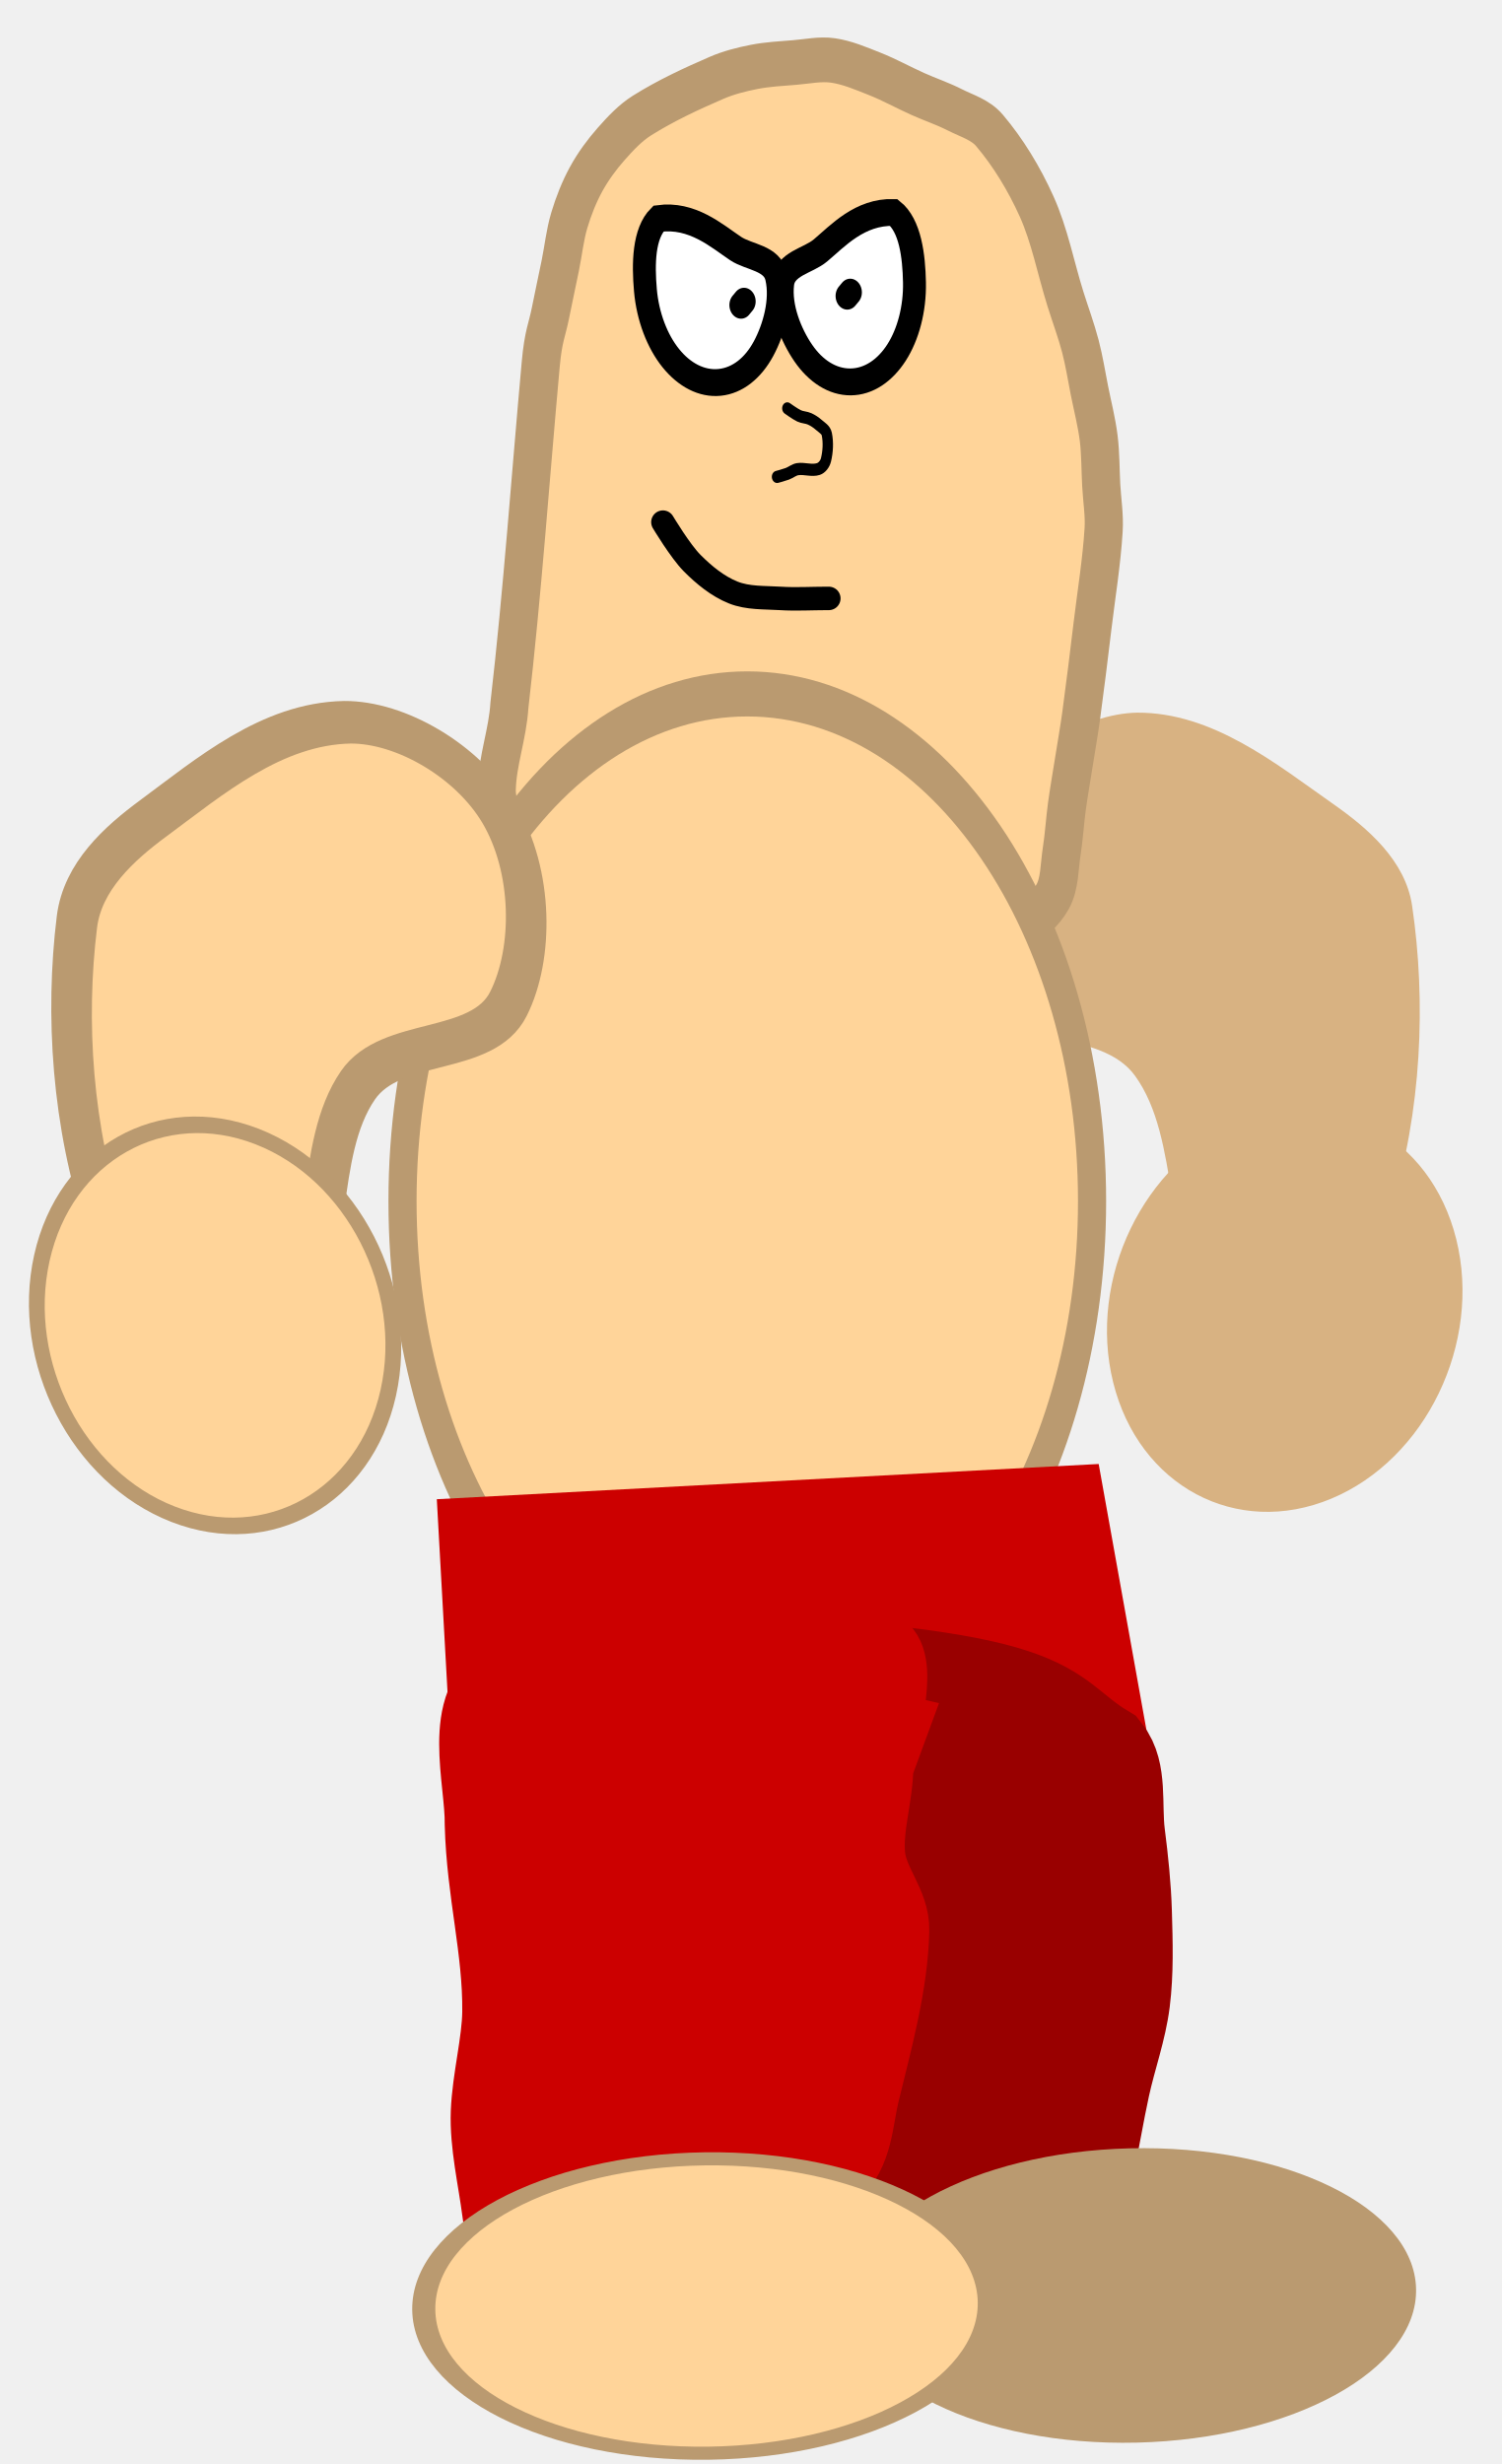
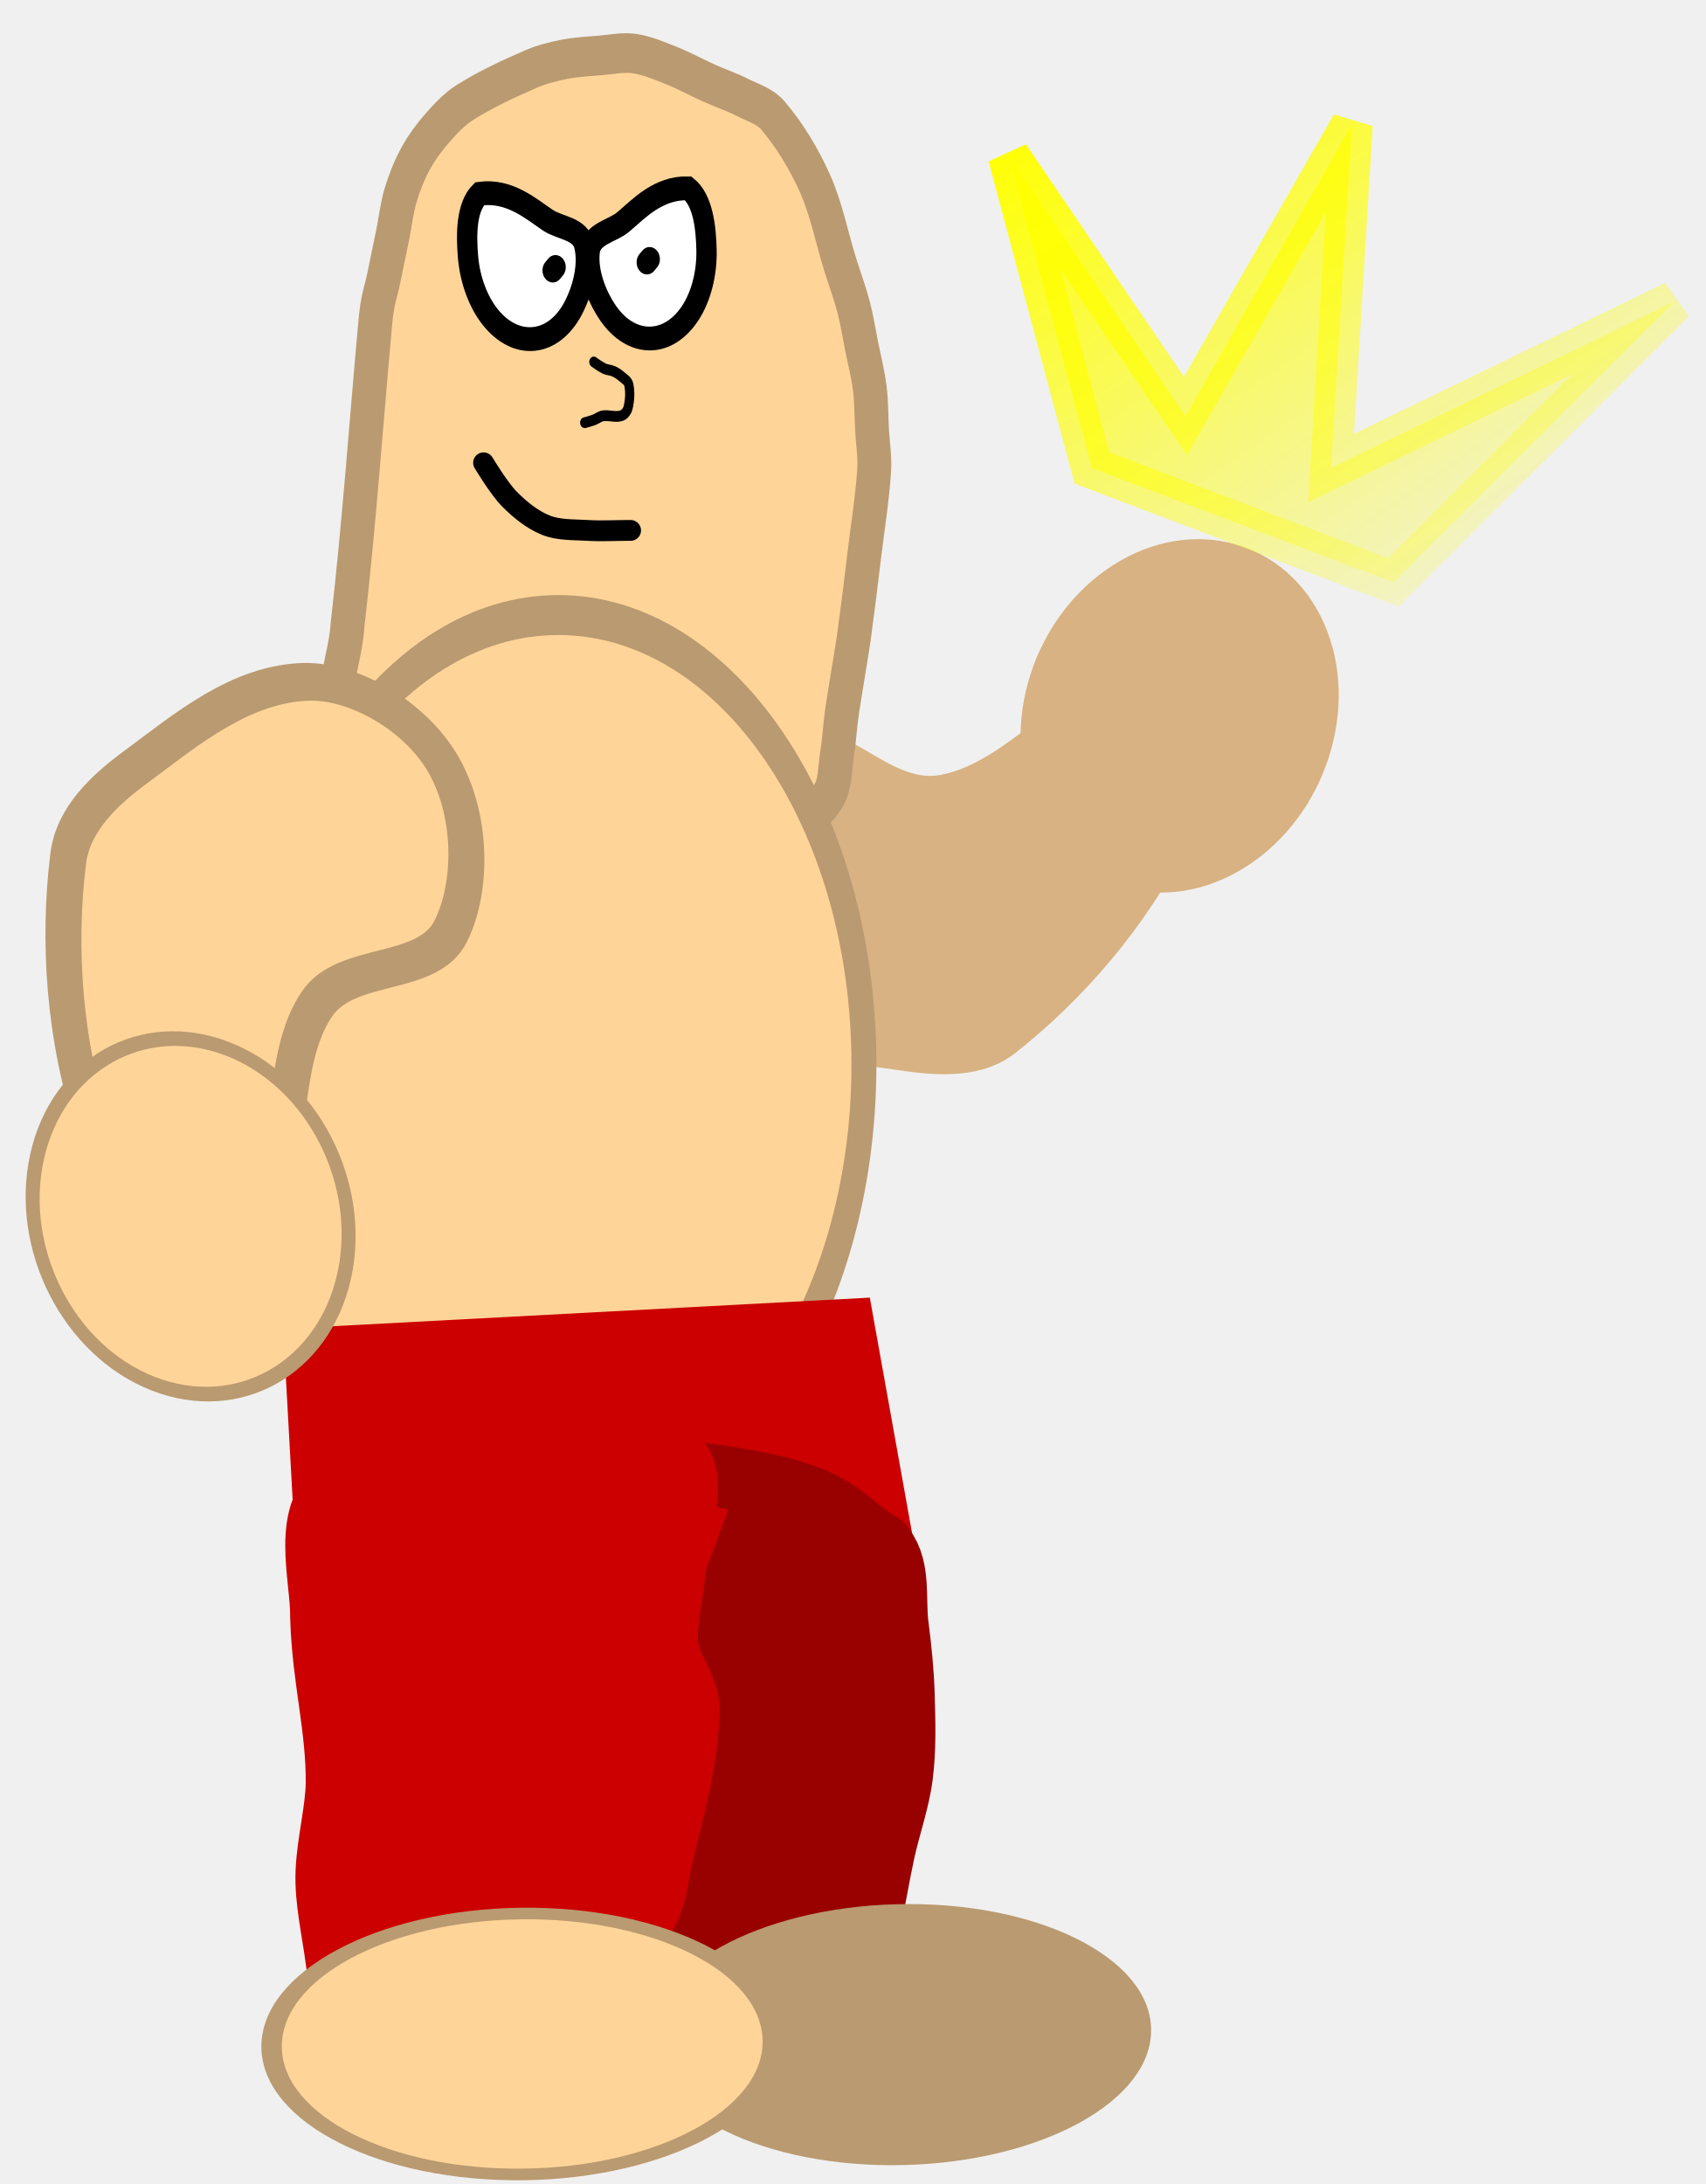
- <svg xmlns="http://www.w3.org/2000/svg" version="1.1" width="64" height="105" viewBox="1 0 64 105">
+ <svg xmlns="http://www.w3.org/2000/svg" version="1.1" width="82" height="105" viewBox="1 0 82 105">
+   <defs>
+     <linearGradient id="grad_1" y2="1">
+       <stop offset="0" stop-color="#FFFF00" stop-opacity="1" />
+       <stop offset="1" stop-color="#FFFF00" stop-opacity="0" />
+     </linearGradient>
+     <linearGradient id="grad_2" y2="1">
+       <stop offset="0" stop-color="#FFFF00" stop-opacity="1" />
+       <stop offset="1" stop-color="#FFFF00" stop-opacity="0" />
+     </linearGradient>
+   </defs>
  <g id="ID0.6675016703084111">
-     <path id="ID0.4567060568369925" fill="#D8B282" stroke="none" stroke-linecap="round" d="M 260.150 249.500 C 262.944 248.849 266.753 249.724 268.800 251.900 C 270.683 253.905 271.282 257.411 270.300 259.900 C 268.862 263.409 265.288 265.731 262.336 267.923 C 260.554 269.246 258.359 270.609 256.150 270.400 C 251.505 269.959 246.514 268.504 242.500 265.900 C 241 264.927 241.140 262.460 240.900 260.650 C 240.713 259.241 240.176 256.935 241.500 256.400 C 245.157 254.928 249.846 257.051 253.650 255.650 C 256.516 254.594 257.248 250.171 260.150 249.500 Z " transform="matrix(-0.2081039, -0.8403232, 0.8359228, -0.348564, -111.55, 348.1)" />
-     <path id="ID0.9261129754595459" fill="#D8B282" stroke="none" d="M 180.500 132 C 187.259 132 193.384 134.521 197.820 138.594 C 202.255 142.667 205 148.292 205 154.500 C 205 160.708 202.255 166.333 197.820 170.406 C 193.384 174.479 187.259 177 180.500 177 C 173.741 177 167.616 174.479 163.180 170.406 C 158.745 166.333 156 160.708 156 154.500 C 156 148.292 158.745 142.667 163.180 138.594 C 167.616 134.521 173.741 132 180.500 132 Z " transform="matrix(-0.08088844, -0.3266274, 0.324917, -0.1354842, 20.15, 135.75)" />
+     <path id="ID0.4567060568369925" fill="#D8B282" stroke="none" stroke-linecap="round" d="M 260.150 249.500 C 262.944 248.849 266.753 249.724 268.800 251.900 C 270.683 253.905 271.282 257.411 270.300 259.900 C 268.862 263.409 265.288 265.731 262.336 267.923 C 260.554 269.246 258.359 270.609 256.150 270.400 C 251.505 269.959 246.514 268.504 242.500 265.900 C 241 264.927 241.140 262.460 240.900 260.650 C 240.713 259.241 240.176 256.935 241.500 256.400 C 245.157 254.928 249.846 257.051 253.650 255.650 C 256.516 254.594 257.248 250.171 260.150 249.500 Z " transform="matrix(-0.7291884, 0.4666204, 0.3667857, 0.8280894, 137.4, -292.8)" />
+     <path id="ID0.9261129754595459" fill="#D8B282" stroke="none" d="M 180.500 132 C 187.259 132 193.384 134.521 197.820 138.594 C 202.255 142.667 205 148.292 205 154.500 C 205 160.708 202.255 166.333 197.820 170.406 C 193.384 174.479 187.259 177 180.500 177 C 173.741 177 167.616 174.479 163.180 170.406 C 158.745 166.333 156 160.708 156 154.500 C 156 148.292 158.745 142.667 163.180 138.594 C 167.616 134.521 173.741 132 180.500 132 Z " transform="matrix(-0.2834301, 0.1813719, 0.1425669, 0.3218722, 86.85, -48.05)" />
  </g>
-   <path id="ID0.7092307796701789" fill="#FFD499" stroke="#BA9A70" stroke-width="2" stroke-linecap="round" d="M 228.900 265.900 C 229.899 260.897 230.643 255.771 231.500 250.750 C 231.714 249.494 231.927 249.247 232.150 248.500 C 232.360 247.799 232.587 247.100 232.800 246.400 C 233.003 245.735 233.130 245.041 233.400 244.400 C 233.666 243.768 233.997 243.155 234.400 242.600 C 234.802 242.047 235.285 241.549 235.800 241.100 C 236.323 240.645 236.874 240.197 237.500 239.900 C 238.786 239.291 240.144 238.829 241.500 238.400 C 242.147 238.195 242.826 238.081 243.500 238 C 244.212 237.914 244.933 237.917 245.650 237.900 C 246.316 237.884 246.993 237.789 247.650 237.900 C 248.392 238.025 249.099 238.326 249.800 238.600 C 250.550 238.893 251.263 239.277 252 239.600 C 252.629 239.876 253.284 240.096 253.900 240.400 C 254.502 240.697 255.204 240.898 255.650 241.400 C 256.571 242.436 257.327 243.639 257.900 244.900 C 258.504 246.228 258.732 247.702 259.150 249.100 C 259.364 249.817 259.625 250.523 259.800 251.250 C 259.958 251.907 260.038 252.583 260.150 253.250 C 260.271 253.965 260.440 254.677 260.500 255.400 C 260.557 256.097 260.500 256.801 260.500 257.500 C 260.500 258.166 260.590 258.840 260.500 259.500 C 260.306 260.930 259.941 262.336 259.650 263.750 C 259.375 265.084 259.099 266.421 258.800 267.750 C 258.649 268.420 258.466 269.084 258.300 269.750 C 258.134 270.416 257.951 271.080 257.800 271.750 C 257.651 272.413 257.565 273.091 257.400 273.750 C 257.231 274.425 257.213 275.191 256.800 275.750 C 256.366 276.337 255.693 276.772 255 277 C 254.367 277.208 253.666 276.984 253 277 C 252.300 277.017 251.597 277.167 250.900 277.100 C 248.141 276.833 245.396 276.376 242.650 276 C 241.267 275.810 239.871 275.663 238.500 275.400 C 237.088 275.129 235.671 274.834 234.300 274.400 C 233.661 274.198 233.108 273.781 232.500 273.500 C 231.809 273.181 231.075 272.951 230.400 272.600 C 229.789 272.283 229.080 272.037 228.650 271.500 C 228.232 270.978 227.939 270.265 228 269.600 C 228.119 268.324 228.724 267.193 228.900 265.900 Z " transform="matrix(0.8116936, -0.04364847, 0.05119445, 0.9520198, -176.7, -213.1)" />
-   <path id="ID0.643749819137156" fill="#FFFFFF" stroke="#000000" stroke-width="2" d="M 230.685 145.911 C 233.663 145.817 235.620 147.635 237.150 148.700 C 238.271 149.485 240.270 149.634 240.500 151.125 C 240.796 152.949 239.856 155.003 238.815 156.339 C 237.774 157.674 236.336 158.500 234.750 158.500 C 233.164 158.500 231.726 157.674 230.685 156.339 C 229.644 155.003 229 153.107 229 151.125 C 229 149.143 229.272 146.901 230.685 145.911 Z " transform="matrix(0.4859156, -0.04898993, 0.05015887, 0.5703137, -90.35, -62.6)" />
-   <path id="ID0.9261129754595459" fill="#FFD499" stroke="#BA9A70" stroke-width="2" d="M 180.500 132 C 187.259 132 193.384 134.521 197.820 138.594 C 202.255 142.667 205 148.292 205 154.500 C 205 160.708 202.255 166.333 197.820 170.406 C 193.384 174.479 187.259 177 180.500 177 C 173.741 177 167.616 174.479 163.180 170.406 C 158.745 166.333 156 160.708 156 154.500 C 156 148.292 158.745 142.667 163.180 138.594 C 167.616 134.521 173.741 132 180.500 132 Z " transform="matrix(0.5996988, 0, 0, 0.9607578, -75.4, -97.25)" />
-   <g id="ID0.6675016703084111">
-     <path id="ID0.4567060568369925" fill="#FFD499" stroke="#BA9A70" stroke-width="2" stroke-linecap="round" d="M 260.150 249.500 C 262.944 248.849 266.753 249.724 268.800 251.900 C 270.683 253.905 271.282 257.411 270.300 259.900 C 268.862 263.409 265.288 265.731 262.336 267.923 C 260.554 269.246 258.359 270.609 256.150 270.400 C 251.505 269.959 246.514 268.504 242.500 265.900 C 241 264.927 241.140 262.460 240.900 260.650 C 240.713 259.241 240.176 256.935 241.500 256.400 C 245.157 254.928 249.846 257.051 253.650 255.650 C 256.516 254.594 257.248 250.171 260.150 249.500 Z " transform="matrix(0.1881091, -0.8450238, -0.843957, -0.3286341, 184.3, 344.6)" />
-     <path id="ID0.9261129754595459" fill="#FFD499" stroke="#BA9A70" stroke-width="2" d="M 180.500 132 C 187.259 132 193.384 134.521 197.820 138.594 C 202.255 142.667 205 148.292 205 154.500 C 205 160.708 202.255 166.333 197.820 170.406 C 193.384 174.479 187.259 177 180.500 177 C 173.741 177 167.616 174.479 163.180 170.406 C 158.745 166.333 156 160.708 156 154.500 C 156 148.292 158.745 142.667 163.180 138.594 C 167.616 134.521 173.741 132 180.500 132 Z " transform="matrix(0.07311661, -0.3284545, -0.3280398, -0.1277376, 47.65, 135.5)" />
-   </g>
-   <path id="ID0.643749819137156" fill="#FFFFFF" stroke="#000000" stroke-width="2" d="M 230.685 145.911 C 233.663 145.817 235.620 147.635 237.150 148.700 C 238.271 149.485 240.270 149.634 240.500 151.125 C 240.796 152.949 239.856 155.003 238.815 156.339 C 237.774 157.674 236.336 158.500 234.750 158.500 C 233.164 158.500 231.726 157.674 230.685 156.339 C 229.644 155.003 229 153.107 229 151.125 C 229 149.143 229.272 146.901 230.685 145.911 Z " transform="matrix(-0.4883671, 0.00340169, 0.01129026, 0.5724038, 150.1, -75.25)" />
-   <path id="ID0.7692075585946441" fill="none" stroke="#000000" stroke-width="2" stroke-linecap="round" d="M 233.750 150.250 L 234.050 150.550 " transform="matrix(-0.4883671, 0.00340169, 0.01129026, 0.5724038, 149.7, -74.35)" />
-   <path id="ID0.731148752849549" fill="none" stroke="#000000" stroke-width="2" stroke-linecap="round" d="M 242.500 150 L 242.800 150.300 " transform="matrix(-0.4883671, 0.00340169, 0.01129026, 0.5724038, 149.45, -73.85)" />
-   <path id="ID0.6631880309432745" fill="none" stroke="#000000" stroke-width="2" stroke-linecap="round" d="M 284.750 132 C 284.750 132 283.293 132.924 282.500 133.250 C 281.865 133.511 281.137 133.495 280.500 133.750 C 279.877 133.999 279.282 134.341 278.750 134.750 C 278.190 135.181 277.400 135.560 277.250 136.250 C 276.949 137.635 277.087 139.144 277.500 140.500 C 277.706 141.176 278.318 141.814 279 142 C 280.285 142.350 281.678 141.835 283 142 C 283.706 142.088 284.321 142.538 285 142.750 C 285.655 142.955 287 143.250 287 143.250 " transform="matrix(-0.2211474, 0.001540388, 0.005112572, 0.2592017, 96.85, -17.25)" />
-   <path id="ID0.8365832129493356" fill="none" stroke="#666666" stroke-width="2" stroke-linecap="round" d="M 177.350 190 " transform="matrix(1, 0, 0, 1, -464.5, -72)" />
-   <path id="ID0.7733259475789964" fill="#CC0000" stroke="#CC0000" stroke-width="5" stroke-linecap="round" d="M 236.500 160 L 236 151 L 259.500 149.750 L 261.250 159.500 L 236.750 160 Z " transform="matrix(1, 0, 0, 1, -213.75, -84.75)" />
+   <path id="ID0.7092307796701789" fill="#FFD499" stroke="#BA9A70" stroke-width="2" stroke-linecap="round" d="M 228.900 265.900 C 229.899 260.897 230.643 255.771 231.500 250.750 C 231.714 249.494 231.927 249.247 232.150 248.500 C 232.360 247.799 232.587 247.100 232.800 246.400 C 233.003 245.735 233.130 245.041 233.400 244.400 C 233.666 243.768 233.997 243.155 234.400 242.600 C 234.802 242.047 235.285 241.549 235.800 241.100 C 236.323 240.645 236.874 240.197 237.500 239.900 C 238.786 239.291 240.144 238.829 241.500 238.400 C 242.147 238.195 242.826 238.081 243.500 238 C 244.212 237.914 244.933 237.917 245.650 237.900 C 246.316 237.884 246.993 237.789 247.650 237.900 C 248.392 238.025 249.099 238.326 249.800 238.600 C 250.550 238.893 251.263 239.277 252 239.600 C 252.629 239.876 253.284 240.096 253.900 240.400 C 254.502 240.697 255.204 240.898 255.650 241.400 C 256.571 242.436 257.327 243.639 257.900 244.900 C 258.504 246.228 258.732 247.702 259.150 249.100 C 259.364 249.817 259.625 250.523 259.800 251.250 C 259.958 251.907 260.038 252.583 260.150 253.250 C 260.271 253.965 260.440 254.677 260.500 255.400 C 260.557 256.097 260.500 256.801 260.500 257.500 C 260.500 258.166 260.590 258.840 260.500 259.500 C 260.306 260.930 259.941 262.336 259.650 263.750 C 259.375 265.084 259.099 266.421 258.800 267.750 C 258.649 268.420 258.466 269.084 258.300 269.750 C 258.134 270.416 257.951 271.080 257.800 271.750 C 257.651 272.413 257.565 273.091 257.400 273.750 C 257.231 274.425 257.213 275.191 256.800 275.750 C 256.366 276.337 255.693 276.772 255 277 C 254.367 277.208 253.666 276.984 253 277 C 252.300 277.017 251.597 277.167 250.900 277.100 C 248.141 276.833 245.396 276.376 242.650 276 C 241.267 275.810 239.871 275.663 238.500 275.400 C 237.088 275.129 235.671 274.834 234.300 274.400 C 233.661 274.198 233.108 273.781 232.500 273.500 C 231.809 273.181 231.075 272.951 230.400 272.600 C 229.789 272.283 229.080 272.037 228.650 271.500 C 228.232 270.978 227.939 270.265 228 269.600 C 228.119 268.324 228.724 267.193 228.900 265.900 Z " transform="matrix(0.8116936, -0.04364847, 0.05119445, 0.9520198, -181.7, -213.1)" />
+   <path id="ID0.643749819137156" fill="#FFFFFF" stroke="#000000" stroke-width="2" d="M 230.685 145.911 C 233.663 145.817 235.620 147.635 237.150 148.700 C 238.271 149.485 240.270 149.634 240.500 151.125 C 240.796 152.949 239.856 155.003 238.815 156.339 C 237.774 157.674 236.336 158.500 234.750 158.500 C 233.164 158.500 231.726 157.674 230.685 156.339 C 229.644 155.003 229 153.107 229 151.125 C 229 149.143 229.272 146.901 230.685 145.911 Z " transform="matrix(0.4859156, -0.04898993, 0.05015887, 0.5703137, -95.35, -62.6)" />
+   <path id="ID0.9261129754595459" fill="#FFD499" stroke="#BA9A70" stroke-width="2" d="M 180.500 132 C 187.259 132 193.384 134.521 197.820 138.594 C 202.255 142.667 205 148.292 205 154.500 C 205 160.708 202.255 166.333 197.820 170.406 C 193.384 174.479 187.259 177 180.500 177 C 173.741 177 167.616 174.479 163.180 170.406 C 158.745 166.333 156 160.708 156 154.500 C 156 148.292 158.745 142.667 163.180 138.594 C 167.616 134.521 173.741 132 180.500 132 Z " transform="matrix(0.5996988, 0, 0, 0.9607578, -80.4, -97.25)" />
+   <path id="ID0.643749819137156" fill="#FFFFFF" stroke="#000000" stroke-width="2" d="M 230.685 145.911 C 233.663 145.817 235.620 147.635 237.150 148.700 C 238.271 149.485 240.270 149.634 240.500 151.125 C 240.796 152.949 239.856 155.003 238.815 156.339 C 237.774 157.674 236.336 158.500 234.750 158.500 C 233.164 158.500 231.726 157.674 230.685 156.339 C 229.644 155.003 229 153.107 229 151.125 C 229 149.143 229.272 146.901 230.685 145.911 Z " transform="matrix(-0.4883671, 0.00340169, 0.01129026, 0.5724038, 145.1, -75.25)" />
+   <path id="ID0.7692075585946441" fill="none" stroke="#000000" stroke-width="2" stroke-linecap="round" d="M 233.750 150.250 L 234.050 150.550 " transform="matrix(-0.4883671, 0.00340169, 0.01129026, 0.5724038, 144.7, -74.35)" />
+   <path id="ID0.731148752849549" fill="none" stroke="#000000" stroke-width="2" stroke-linecap="round" d="M 242.500 150 L 242.800 150.300 " transform="matrix(-0.4883671, 0.00340169, 0.01129026, 0.5724038, 144.45, -73.85)" />
+   <path id="ID0.6631880309432745" fill="none" stroke="#000000" stroke-width="2" stroke-linecap="round" d="M 284.750 132 C 284.750 132 283.293 132.924 282.500 133.250 C 281.865 133.511 281.137 133.495 280.500 133.750 C 279.877 133.999 279.282 134.341 278.750 134.750 C 278.190 135.181 277.400 135.560 277.250 136.250 C 276.949 137.635 277.087 139.144 277.500 140.500 C 277.706 141.176 278.318 141.814 279 142 C 280.285 142.350 281.678 141.835 283 142 C 283.706 142.088 284.321 142.538 285 142.750 C 285.655 142.955 287 143.250 287 143.250 " transform="matrix(-0.2211474, 0.001540388, 0.005112572, 0.2592017, 91.85, -17.25)" />
+   <path id="ID0.8365832129493356" fill="none" stroke="#666666" stroke-width="2" stroke-linecap="round" d="M 177.350 190 " transform="matrix(1, 0, 0, 1, -469.5, -72)" />
+   <path id="ID0.7733259475789964" fill="#CC0000" stroke="#CC0000" stroke-width="5" stroke-linecap="round" d="M 236.500 160 L 236 151 L 259.500 149.750 L 261.250 159.500 L 236.750 160 Z " transform="matrix(1, 0, 0, 1, -218.75, -84.75)" />
  <g id="ID0.18787551997229457">
-     <path id="ID0.36644098442047834" fill="#990000" stroke="#990000" stroke-width="10" stroke-linecap="round" d="M 174 251 C 175.498 252.067 180.380 245.307 185 247 C 214.835 285.202 208.025 283.884 209 293 C 208.077 295.927 203.747 297.768 201 300 C 198.416 302.100 195.771 304.153 193 306 C 189.769 308.154 186.506 310.330 183 312 C 179.481 313.676 175.642 314.612 172 316 C 168.648 317.277 165.352 318.723 162 320 C 158.358 321.388 154.739 325.100 151 324 C 147.544 322.984 146.998 317.997 145 315 C 143.002 312.003 140.542 309.255 139 306 C 137.512 302.858 137.349 299.204 136 296 C 134.670 292.840 130.799 290.423 131 287 C 131.196 283.676 134.701 281.409 137 279 C 141.718 274.058 146.350 268.842 152 265 C 154.875 263.045 158.923 263.619 162 262 C 165.360 260.232 167.820 257.074 171 255 Z " transform="matrix(0.1872105, -0.2545188, 0.2985203, 0.2195756, -78.3, 63.15)" />
-     <path id="ID0.9261129754595459" fill="#BA9A70" stroke="none" d="M 180.500 132 C 187.259 132 193.384 134.521 197.820 138.594 C 202.255 142.667 205 148.292 205 154.500 C 205 160.708 202.255 166.333 197.820 170.406 C 193.384 174.479 187.259 177 180.500 177 C 173.741 177 167.616 174.479 163.180 170.406 C 158.745 166.333 156 160.708 156 154.500 C 156 148.292 158.745 142.667 163.180 138.594 C 167.616 134.521 173.741 132 180.500 132 Z " transform="matrix(0.4917492, -0.01184563, 0.0067131, 0.2786821, -40.5, 56.9)" />
+     <path id="ID0.36644098442047834" fill="#990000" stroke="#990000" stroke-width="10" stroke-linecap="round" d="M 174 251 C 175.498 252.067 180.380 245.307 185 247 C 214.835 285.202 208.025 283.884 209 293 C 208.077 295.927 203.747 297.768 201 300 C 198.416 302.100 195.771 304.153 193 306 C 189.769 308.154 186.506 310.330 183 312 C 179.481 313.676 175.642 314.612 172 316 C 168.648 317.277 165.352 318.723 162 320 C 158.358 321.388 154.739 325.100 151 324 C 147.544 322.984 146.998 317.997 145 315 C 143.002 312.003 140.542 309.255 139 306 C 137.512 302.858 137.349 299.204 136 296 C 134.670 292.840 130.799 290.423 131 287 C 131.196 283.676 134.701 281.409 137 279 C 141.718 274.058 146.350 268.842 152 265 C 154.875 263.045 158.923 263.619 162 262 C 165.360 260.232 167.820 257.074 171 255 Z " transform="matrix(0.1872105, -0.2545188, 0.2985203, 0.2195756, -83.3, 63.15)" />
+     <path id="ID0.9261129754595459" fill="#BA9A70" stroke="none" d="M 180.500 132 C 187.259 132 193.384 134.521 197.820 138.594 C 202.255 142.667 205 148.292 205 154.500 C 205 160.708 202.255 166.333 197.820 170.406 C 193.384 174.479 187.259 177 180.500 177 C 173.741 177 167.616 174.479 163.180 170.406 C 158.745 166.333 156 160.708 156 154.500 C 156 148.292 158.745 142.667 163.180 138.594 C 167.616 134.521 173.741 132 180.500 132 Z " transform="matrix(0.4917492, -0.01184563, 0.0067131, 0.2786821, -45.5, 56.9)" />
  </g>
  <g id="ID0.8808541260659695">
-     <path id="ID0.36644098442047834" fill="#CC0000" stroke="#CC0000" stroke-width="10" stroke-linecap="round" d="M 174 251 C 175.498 252.067 180.596 243.939 185 247 C 196.901 255.368 207.225 267.588 211.200 281.200 C 212.512 287.294 202.212 290.450 197.500 293.600 C 189.971 298.209 182.596 300.620 175.900 305.050 C 172.648 307.214 169.544 310.628 166.100 313.050 C 162.748 315.398 158.322 317.056 154.450 318.950 C 148.692 321.854 147.306 317.594 145 315 C 142.621 312.345 140.542 309.255 139 306 C 137.512 302.858 137.349 299.204 136 296 C 134.670 292.840 130.799 290.423 131 287 C 131.196 283.676 134.701 281.409 137 279 C 141.718 274.058 146.350 268.842 152 265 C 154.875 263.045 158.923 263.619 162 262 C 165.360 260.232 167.820 257.074 171 255 Z " transform="matrix(-0.1910449, -0.2516535, -0.2951595, 0.2240729, 146.1, 61.4)" />
-     <path id="ID0.9261129754595459" fill="#FFD499" stroke="#BA9A70" stroke-width="2" d="M 180.500 132 C 187.259 132 193.384 134.521 197.820 138.594 C 202.255 142.667 205 148.292 205 154.500 C 205 160.708 202.255 166.333 197.820 170.406 C 193.384 174.479 187.259 177 180.500 177 C 173.741 177 167.616 174.479 163.180 170.406 C 158.745 166.333 156 160.708 156 154.500 C 156 148.292 158.745 142.667 163.180 138.594 C 167.616 134.521 173.741 132 180.500 132 Z " transform="matrix(0.4918471, -0.006631634, 0.003758244, 0.2787376, -58.25, 56.4)" />
+     <path id="ID0.36644098442047834" fill="#CC0000" stroke="#CC0000" stroke-width="10" stroke-linecap="round" d="M 174 251 C 175.498 252.067 180.596 243.939 185 247 C 196.901 255.368 207.225 267.588 211.200 281.200 C 212.512 287.294 202.212 290.450 197.500 293.600 C 189.971 298.209 182.596 300.620 175.900 305.050 C 172.648 307.214 169.544 310.628 166.100 313.050 C 162.748 315.398 158.322 317.056 154.450 318.950 C 148.692 321.854 147.306 317.594 145 315 C 142.621 312.345 140.542 309.255 139 306 C 137.512 302.858 137.349 299.204 136 296 C 134.670 292.840 130.799 290.423 131 287 C 131.196 283.676 134.701 281.409 137 279 C 141.718 274.058 146.350 268.842 152 265 C 154.875 263.045 158.923 263.619 162 262 C 165.360 260.232 167.820 257.074 171 255 Z " transform="matrix(-0.1910449, -0.2516535, -0.2951595, 0.2240729, 141.1, 61.4)" />
+     <path id="ID0.9261129754595459" fill="#FFD499" stroke="#BA9A70" stroke-width="2" d="M 180.500 132 C 187.259 132 193.384 134.521 197.820 138.594 C 202.255 142.667 205 148.292 205 154.500 C 205 160.708 202.255 166.333 197.820 170.406 C 193.384 174.479 187.259 177 180.500 177 C 173.741 177 167.616 174.479 163.180 170.406 C 158.745 166.333 156 160.708 156 154.500 C 156 148.292 158.745 142.667 163.180 138.594 C 167.616 134.521 173.741 132 180.500 132 Z " transform="matrix(0.4918471, -0.006631634, 0.003758244, 0.2787376, -63.25, 56.4)" />
  </g>
-   <path id="ID0.25717695197090507" fill="none" stroke="#000000" stroke-width="1" stroke-linecap="round" d="M 162.250 124 C 162.250 124 162.994 125.244 163.500 125.750 C 164.006 126.256 164.585 126.734 165.250 127 C 165.873 127.249 166.580 127.208 167.250 127.250 C 167.915 127.292 168.584 127.250 169.250 127.250 C 169.417 127.250 169.250 127.250 169.250 127.250 " transform="matrix(1, 0, 0, 1, -133, -101.75)" />
+   <path id="ID0.25717695197090507" fill="none" stroke="#000000" stroke-width="1" stroke-linecap="round" d="M 162.250 124 C 162.250 124 162.994 125.244 163.500 125.750 C 164.006 126.256 164.585 126.734 165.250 127 C 165.873 127.249 166.580 127.208 167.250 127.250 C 167.915 127.292 168.584 127.250 169.250 127.250 C 169.417 127.250 169.250 127.250 169.250 127.250 " transform="matrix(1, 0, 0, 1, -138, -101.75)" />
+   <g id="ID0.6675016703084111">
+     <path id="ID0.4567060568369925" fill="#FFD499" stroke="#BA9A70" stroke-width="2" stroke-linecap="round" d="M 260.150 249.500 C 262.944 248.849 266.753 249.724 268.800 251.900 C 270.683 253.905 271.282 257.411 270.300 259.900 C 268.862 263.409 265.288 265.731 262.336 267.923 C 260.554 269.246 258.359 270.609 256.150 270.400 C 251.505 269.959 246.514 268.504 242.500 265.900 C 241 264.927 241.140 262.460 240.900 260.650 C 240.713 259.241 240.176 256.935 241.500 256.400 C 245.157 254.928 249.846 257.051 253.650 255.650 C 256.516 254.594 257.248 250.171 260.150 249.500 Z " transform="matrix(0.1881091, -0.8450238, -0.843957, -0.3286341, 184.3, 346.6)" />
+     <path id="ID0.9261129754595459" fill="#FFD499" stroke="#BA9A70" stroke-width="2" d="M 180.500 132 C 187.259 132 193.384 134.521 197.820 138.594 C 202.255 142.667 205 148.292 205 154.500 C 205 160.708 202.255 166.333 197.820 170.406 C 193.384 174.479 187.259 177 180.500 177 C 173.741 177 167.616 174.479 163.180 170.406 C 158.745 166.333 156 160.708 156 154.500 C 156 148.292 158.745 142.667 163.180 138.594 C 167.616 134.521 173.741 132 180.500 132 Z " transform="matrix(0.07311661, -0.3284545, -0.3280398, -0.1277376, 47.65, 137.5)" />
+   </g>
+   <path id="ID0.6418939395807683" fill="url(#grad_1)" stroke="url(#grad_2)" stroke-width="2" stroke-linecap="round" d="M 275 122 L 260.500 116.500 L 256.500 101.500 L 265 114 L 273 100 L 272 116.500 L 288.500 108.500 L 275 122 Z " transform="matrix(1, 0, 0, 1, -207, -94)" />
</svg>
